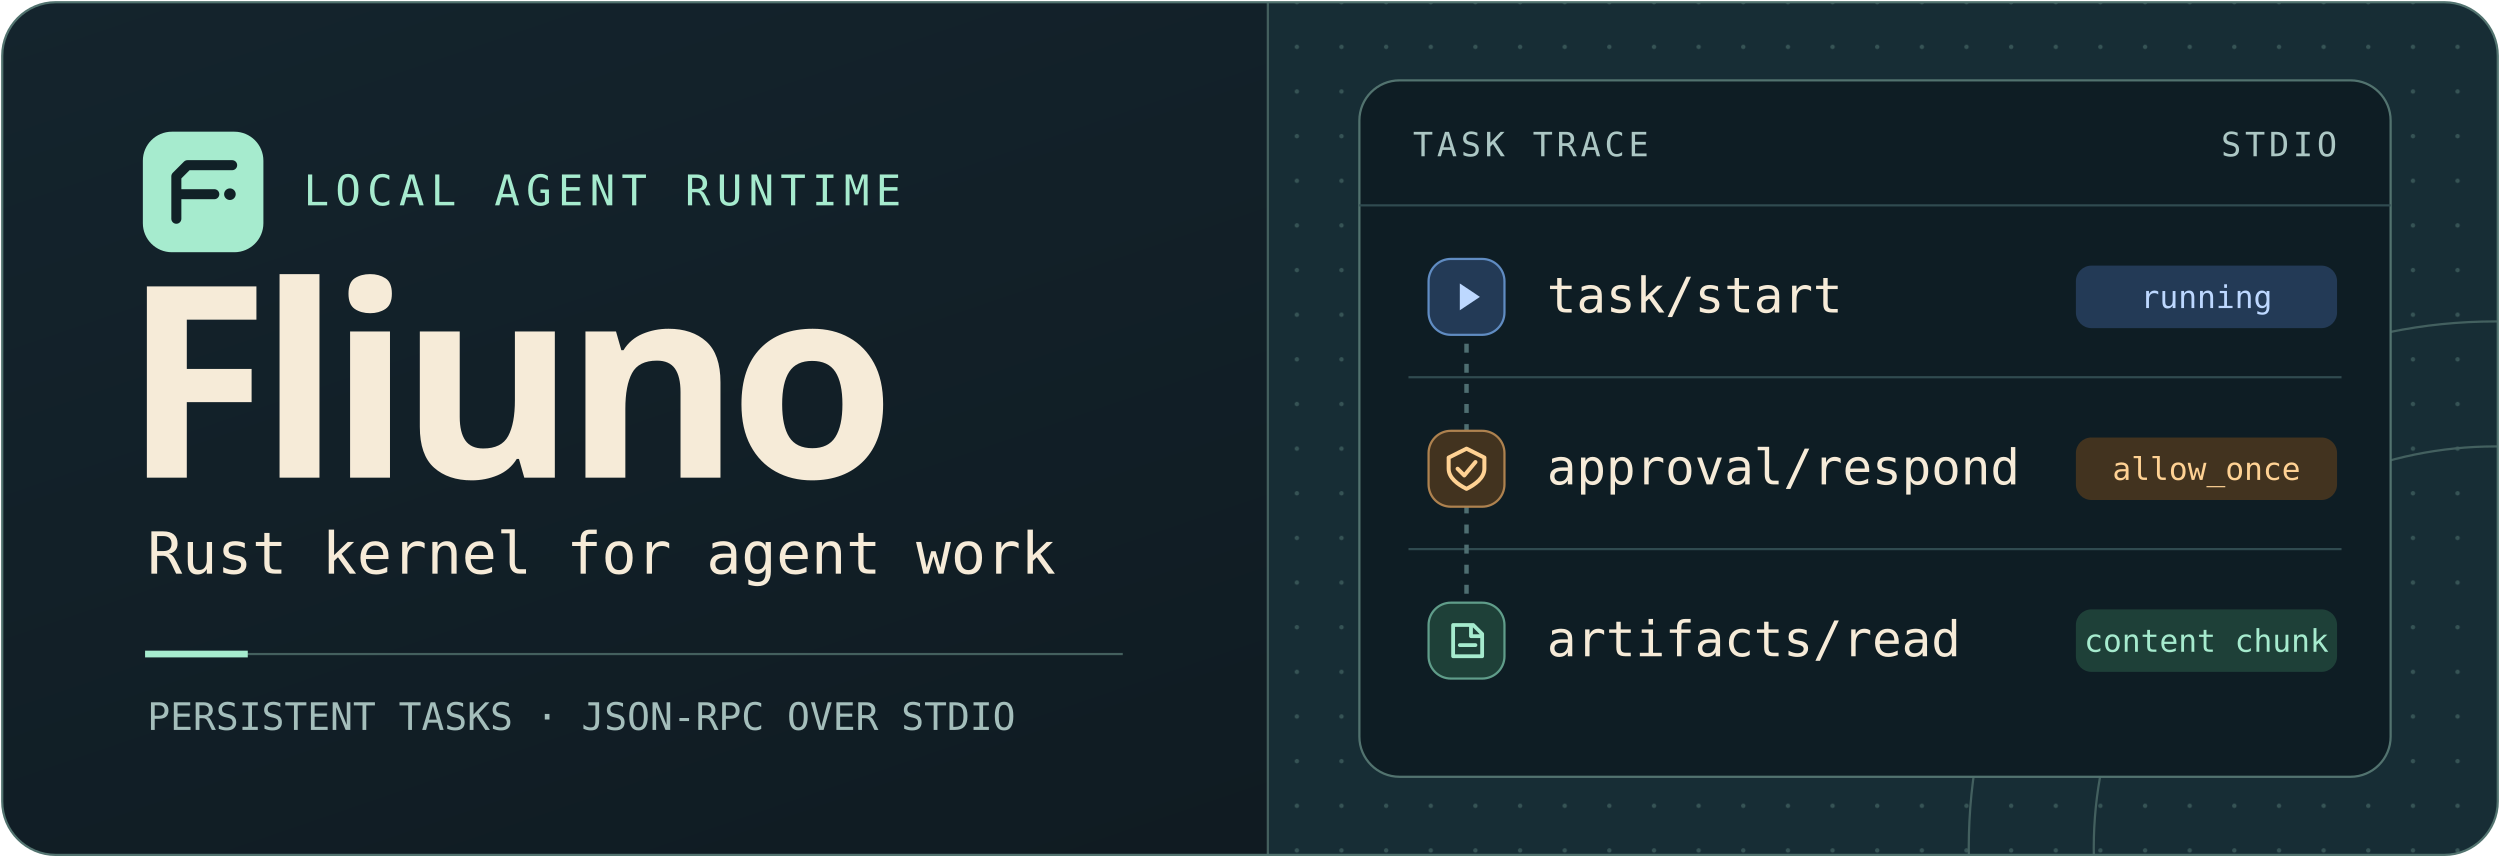
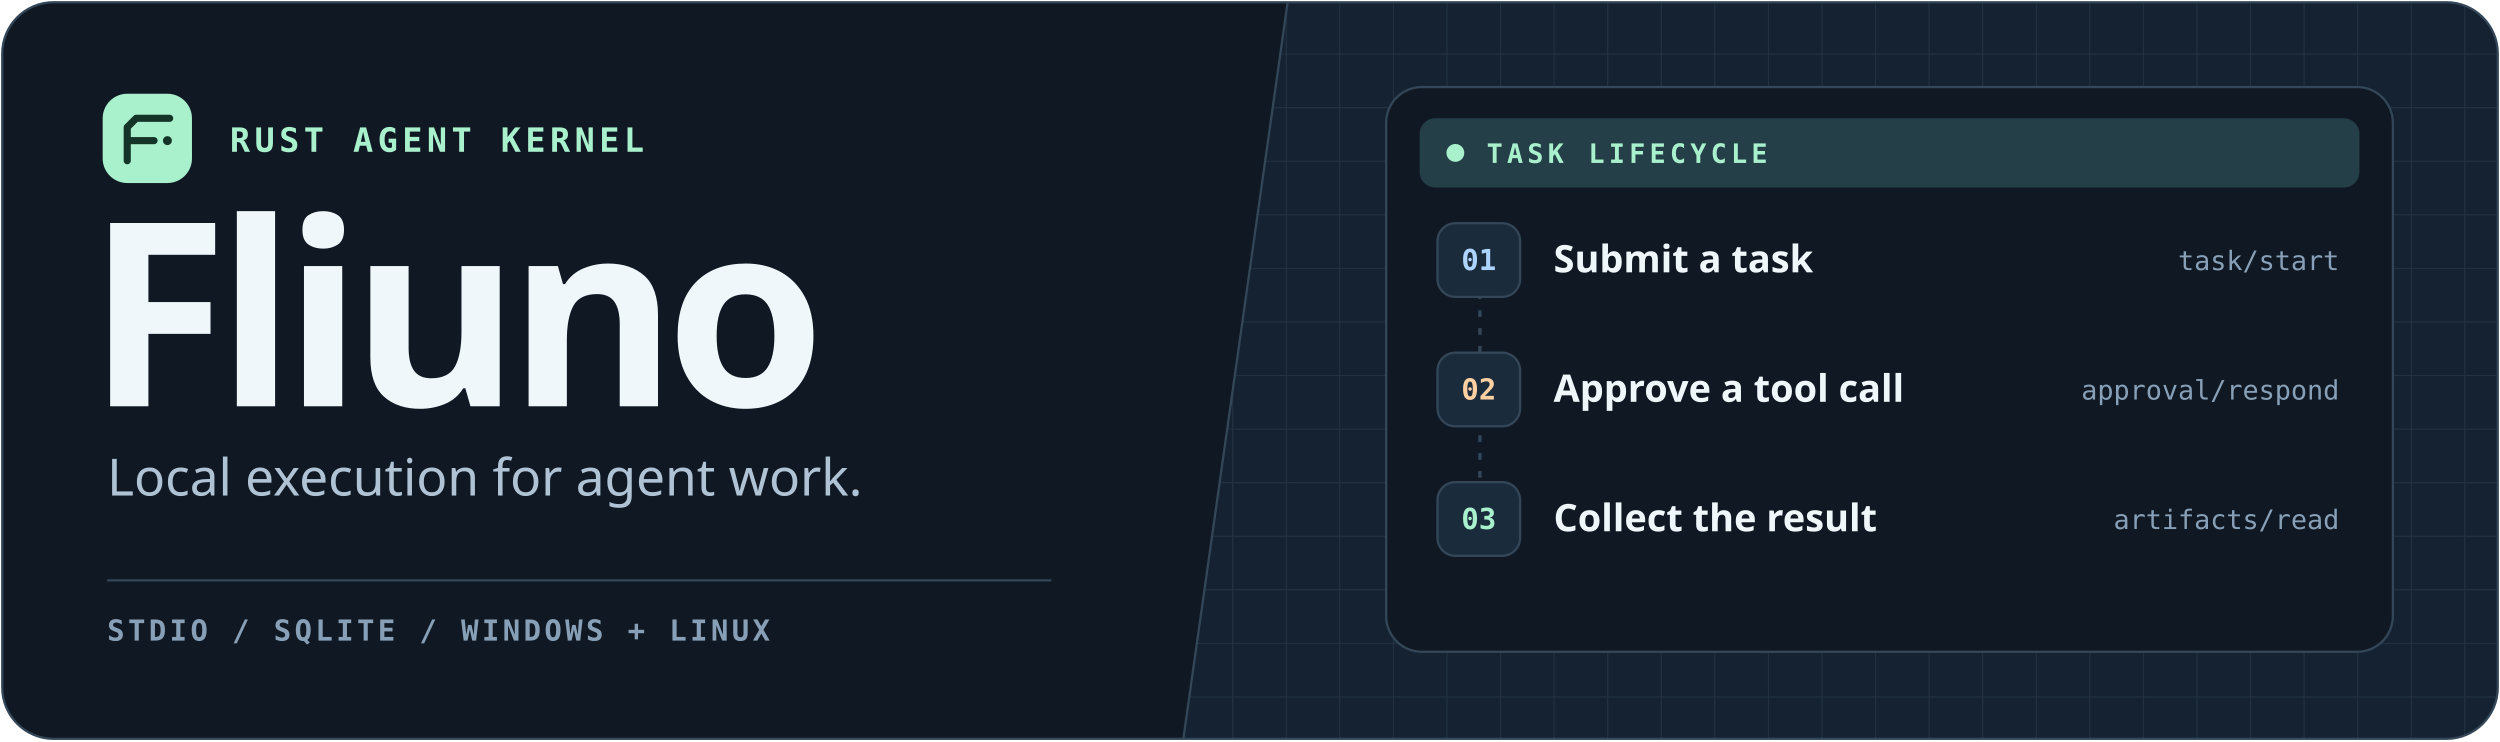
- <svg xmlns="http://www.w3.org/2000/svg" width="1120" height="384" viewBox="0 0 1120 384" role="img" aria-labelledby="title desc">
+ <svg xmlns="http://www.w3.org/2000/svg" width="1120" height="332" viewBox="0 0 1120 332" role="img" aria-labelledby="title desc">
  <defs>
-     <linearGradient id="ink" x2="1" y2="1">
-       <stop stop-color="#14242d" />
-       <stop offset="1" stop-color="#0e181e" />
-     </linearGradient>
-     <pattern id="dots" width="20" height="20" patternUnits="userSpaceOnUse">
-       <circle cx="1" cy="1" r="1" fill="#6f9a91" opacity=".34" />
+     <clipPath id="frame">
+       <rect x="1" y="1" width="1118" height="330" rx="23" />
+     </clipPath>
+     <pattern id="grid" width="24" height="24" patternUnits="userSpaceOnUse">
+       <path d="M24 0H0v24" fill="none" stroke="#344759" stroke-opacity=".44" />
    </pattern>
-     <clipPath id="edge">
-       <rect x="1" y="1" width="1118" height="382" rx="24" />
-     </clipPath>
  </defs>
-   <g clip-path="url(#edge)">
-     <path fill="url(#ink)" d="M0 0h1120v384H0z" />
-     <path fill="#172d35" d="M568 0h552v384H568z" />
-     <path fill="url(#dots)" d="M568 0h552v384H568z" />
-     <circle cx="1118" cy="380" r="180" fill="none" stroke="#43605f" />
-     <circle cx="1118" cy="380" r="236" fill="none" stroke="#43605f" />
-     <path d="M568 1v382" stroke="#44605e" />
-     <g transform="translate(64 59)">
-       <rect width="54" height="54" rx="13" fill="#a6ebce" />
-       <path d="M15 39V20l5-5h20M15 28h17" fill="none" stroke="#112127" stroke-width="4.5" stroke-linecap="round" stroke-linejoin="round" />
-       <circle cx="39" cy="28" r="2.6" fill="#112127" />
+   <g clip-path="url(#frame)" fill="#eff7fb" font-family="system-ui, 'Segoe UI', sans-serif">
+     <rect x="0" y="0" width="1120" height="332" rx="23" fill="#101923" />
+     <path fill="#152231" d="M577 0H1120V332H530Z" />
+     <path fill="url(#grid)" d="M577 0H1120V332H530Z" />
+     <path d="M577 0L530 332" stroke="#344759" />
+     <g transform="translate(46 42)">
+       <rect x="0" y="0" width="40" height="40" rx="11" fill="#a9f0cd" />
+       <path d="M11 30V15l4-4h15M11 21h12" fill="none" stroke="#153428" stroke-width="3.2" stroke-linecap="round" stroke-linejoin="round" />
+       <circle cx="29" cy="21" r="2" fill="#153428" />
    </g>
-     <g font-family="ui-monospace, 'Cascadia Mono', Consolas, monospace">
-       <text x="136" y="92" fill="#a6ebce" font-size="19" letter-spacing="2.8">LOCAL AGENT RUNTIME</text>
-       <text x="66" y="257" fill="#f6ebd8" font-size="26">Rust kernel for agent work</text>
-       <path d="M65 293h438" stroke="#44605e" />
-       <path d="M65 293h46" stroke="#a6ebce" stroke-width="3" />
-       <text x="66" y="327" fill="#a4bebb" font-size="17">PERSISTENT TASKS · JSON-RPC OVER STDIO</text>
+     <text x="103" y="68" font-size="15" fill="#a9f0cd" font-weight="700" letter-spacing="2" font-family="ui-monospace, 'Cascadia Mono', Consolas, monospace">RUST AGENT KERNEL</text>
+     <text x="39" y="182" font-size="115" font-weight="750" letter-spacing="-5">Fliuno</text>
+     <text x="48" y="222" font-size="23" fill="#b0c3d5">Local execution for agent work.</text>
+     <path d="M48 260h423" stroke="#344759" />
+     <text x="48" y="287" font-size="13" fill="#88a0b7" font-weight="650" letter-spacing="1.5" font-family="ui-monospace, 'Cascadia Mono', Consolas, monospace">STDIO  /  SQLITE  /  WINDOWS + LINUX</text>
+     <rect x="621" y="39" width="451" height="253" rx="16" fill="#101923" stroke="#344759" />
+     <rect x="636" y="53" width="421" height="31" rx="7" fill="#243f48" />
+     <circle cx="652" cy="68.5" r="4" fill="#a9f0cd" />
+     <text x="666" y="73" font-size="12" fill="#a9f0cd" font-weight="700" letter-spacing="1.9" font-family="ui-monospace, 'Cascadia Mono', Consolas, monospace">TASK LIFECYCLE</text>
+     <path d="M663 107v144" stroke="#344759" stroke-width="1.5" stroke-dasharray="3 5" />
+     <g>
+       <rect x="644" y="100" width="37" height="33" rx="8" fill="#1a2b3b" stroke="#344759" />
+       <text x="662.5" y="121" font-size="13" fill="#acd4ff" font-weight="750" font-family="ui-monospace, 'Cascadia Mono', Consolas, monospace" text-anchor="middle">01</text>
+       <text x="696" y="122" font-size="17" font-weight="650">Submit a task</text>
+       <text x="1048" y="121" font-size="12" fill="#88a0b7" font-family="ui-monospace, 'Cascadia Mono', Consolas, monospace" text-anchor="end">task/start</text>
    </g>
-     <text x="55" y="214" fill="#f6ebd8" font-family="system-ui, 'Segoe UI', sans-serif" font-size="120" font-weight="760" letter-spacing="-5">Fliuno</text>
-     <g transform="translate(609 36)">
-       <rect width="462" height="312" rx="18" fill="#0e1d24" stroke="#52736f" />
-       <path d="M0 56h462M22 133h418m-418 77h418" stroke="#304b50" />
-       <g font-family="ui-monospace, 'Cascadia Mono', Consolas, monospace" font-size="15" letter-spacing="1.7">
-         <text x="24" y="34" fill="#acc7c4">TASK TRACE</text>
-         <text x="438" y="34" fill="#acc7c4" text-anchor="end">STDIO</text>
-       </g>
-       <path d="M48 100v140" stroke="#4e6e71" stroke-dasharray="4 5" stroke-width="2" />
-       <g transform="translate(31 80)">
-         <rect width="34" height="34" rx="10" fill="#233a56" stroke="#608cc2" />
-         <path d="m14 11 9 6-9 6z" fill="#bdd8ff" />
-       </g>
-       <g transform="translate(31 157)">
-         <rect width="34" height="34" rx="10" fill="#42331f" stroke="#ae824f" />
-         <path d="M17 8l8 4v5c0 4-4 7-8 9-4-2-8-5-8-9v-5zm-4 9 3 3 5-6" fill="none" stroke="#ffd294" stroke-width="1.8" stroke-linecap="round" stroke-linejoin="round" />
-       </g>
-       <g transform="translate(31 234)">
-         <rect width="34" height="34" rx="10" fill="#1e4038" stroke="#609d8a" />
-         <path d="M11 10h9l4 4v10H11zm8 0v5h5m-10 4h7" fill="none" stroke="#a6ebce" stroke-width="1.7" stroke-linecap="round" stroke-linejoin="round" />
-       </g>
-       <g font-family="ui-monospace, 'Cascadia Mono', Consolas, monospace" font-size="22" fill="#f6ebd8">
-         <text x="84" y="104">task/start</text>
-         <text x="84" y="181">approval/respond</text>
-         <text x="84" y="258">artifacts/read</text>
-       </g>
-       <g font-family="ui-monospace, 'Cascadia Mono', Consolas, monospace" font-size="14" text-anchor="middle">
-         <rect x="321" y="83" width="117" height="28" rx="7" fill="#233a56" />
-         <rect x="321" y="160" width="117" height="28" rx="7" fill="#42331f" />
-         <rect x="321" y="237" width="117" height="28" rx="7" fill="#1e4038" />
-         <text x="379.5" y="102" fill="#bdd8ff">running</text>
-         <text x="379.5" y="179" fill="#ffd294">allow_once</text>
-         <text x="379.5" y="256" fill="#a6ebce">content chunk</text>
-       </g>
+     <g>
+       <rect x="644" y="158" width="37" height="33" rx="8" fill="#1a2b3b" stroke="#344759" />
+       <text x="662.5" y="179" font-size="13" fill="#ffd0a2" font-weight="750" font-family="ui-monospace, 'Cascadia Mono', Consolas, monospace" text-anchor="middle">02</text>
+       <text x="696" y="180" font-size="17" font-weight="650">Approve a tool call</text>
+       <text x="1048" y="179" font-size="12" fill="#88a0b7" font-family="ui-monospace, 'Cascadia Mono', Consolas, monospace" text-anchor="end">approval/respond</text>
+     </g>
+     <g>
+       <rect x="644" y="216" width="37" height="33" rx="8" fill="#1a2b3b" stroke="#344759" />
+       <text x="662.5" y="237" font-size="13" fill="#a9f0cd" font-weight="750" font-family="ui-monospace, 'Cascadia Mono', Consolas, monospace" text-anchor="middle">03</text>
+       <text x="696" y="238" font-size="17" font-weight="650">Collect the result</text>
+       <text x="1048" y="237" font-size="12" fill="#88a0b7" font-family="ui-monospace, 'Cascadia Mono', Consolas, monospace" text-anchor="end">artifacts/read</text>
    </g>
  </g>
-   <rect x="1" y="1" width="1118" height="382" rx="24" fill="none" stroke="#52736f" />
+   <rect x="1" y="1" width="1118" height="330" rx="23" fill="none" stroke="#344759" />
</svg>
